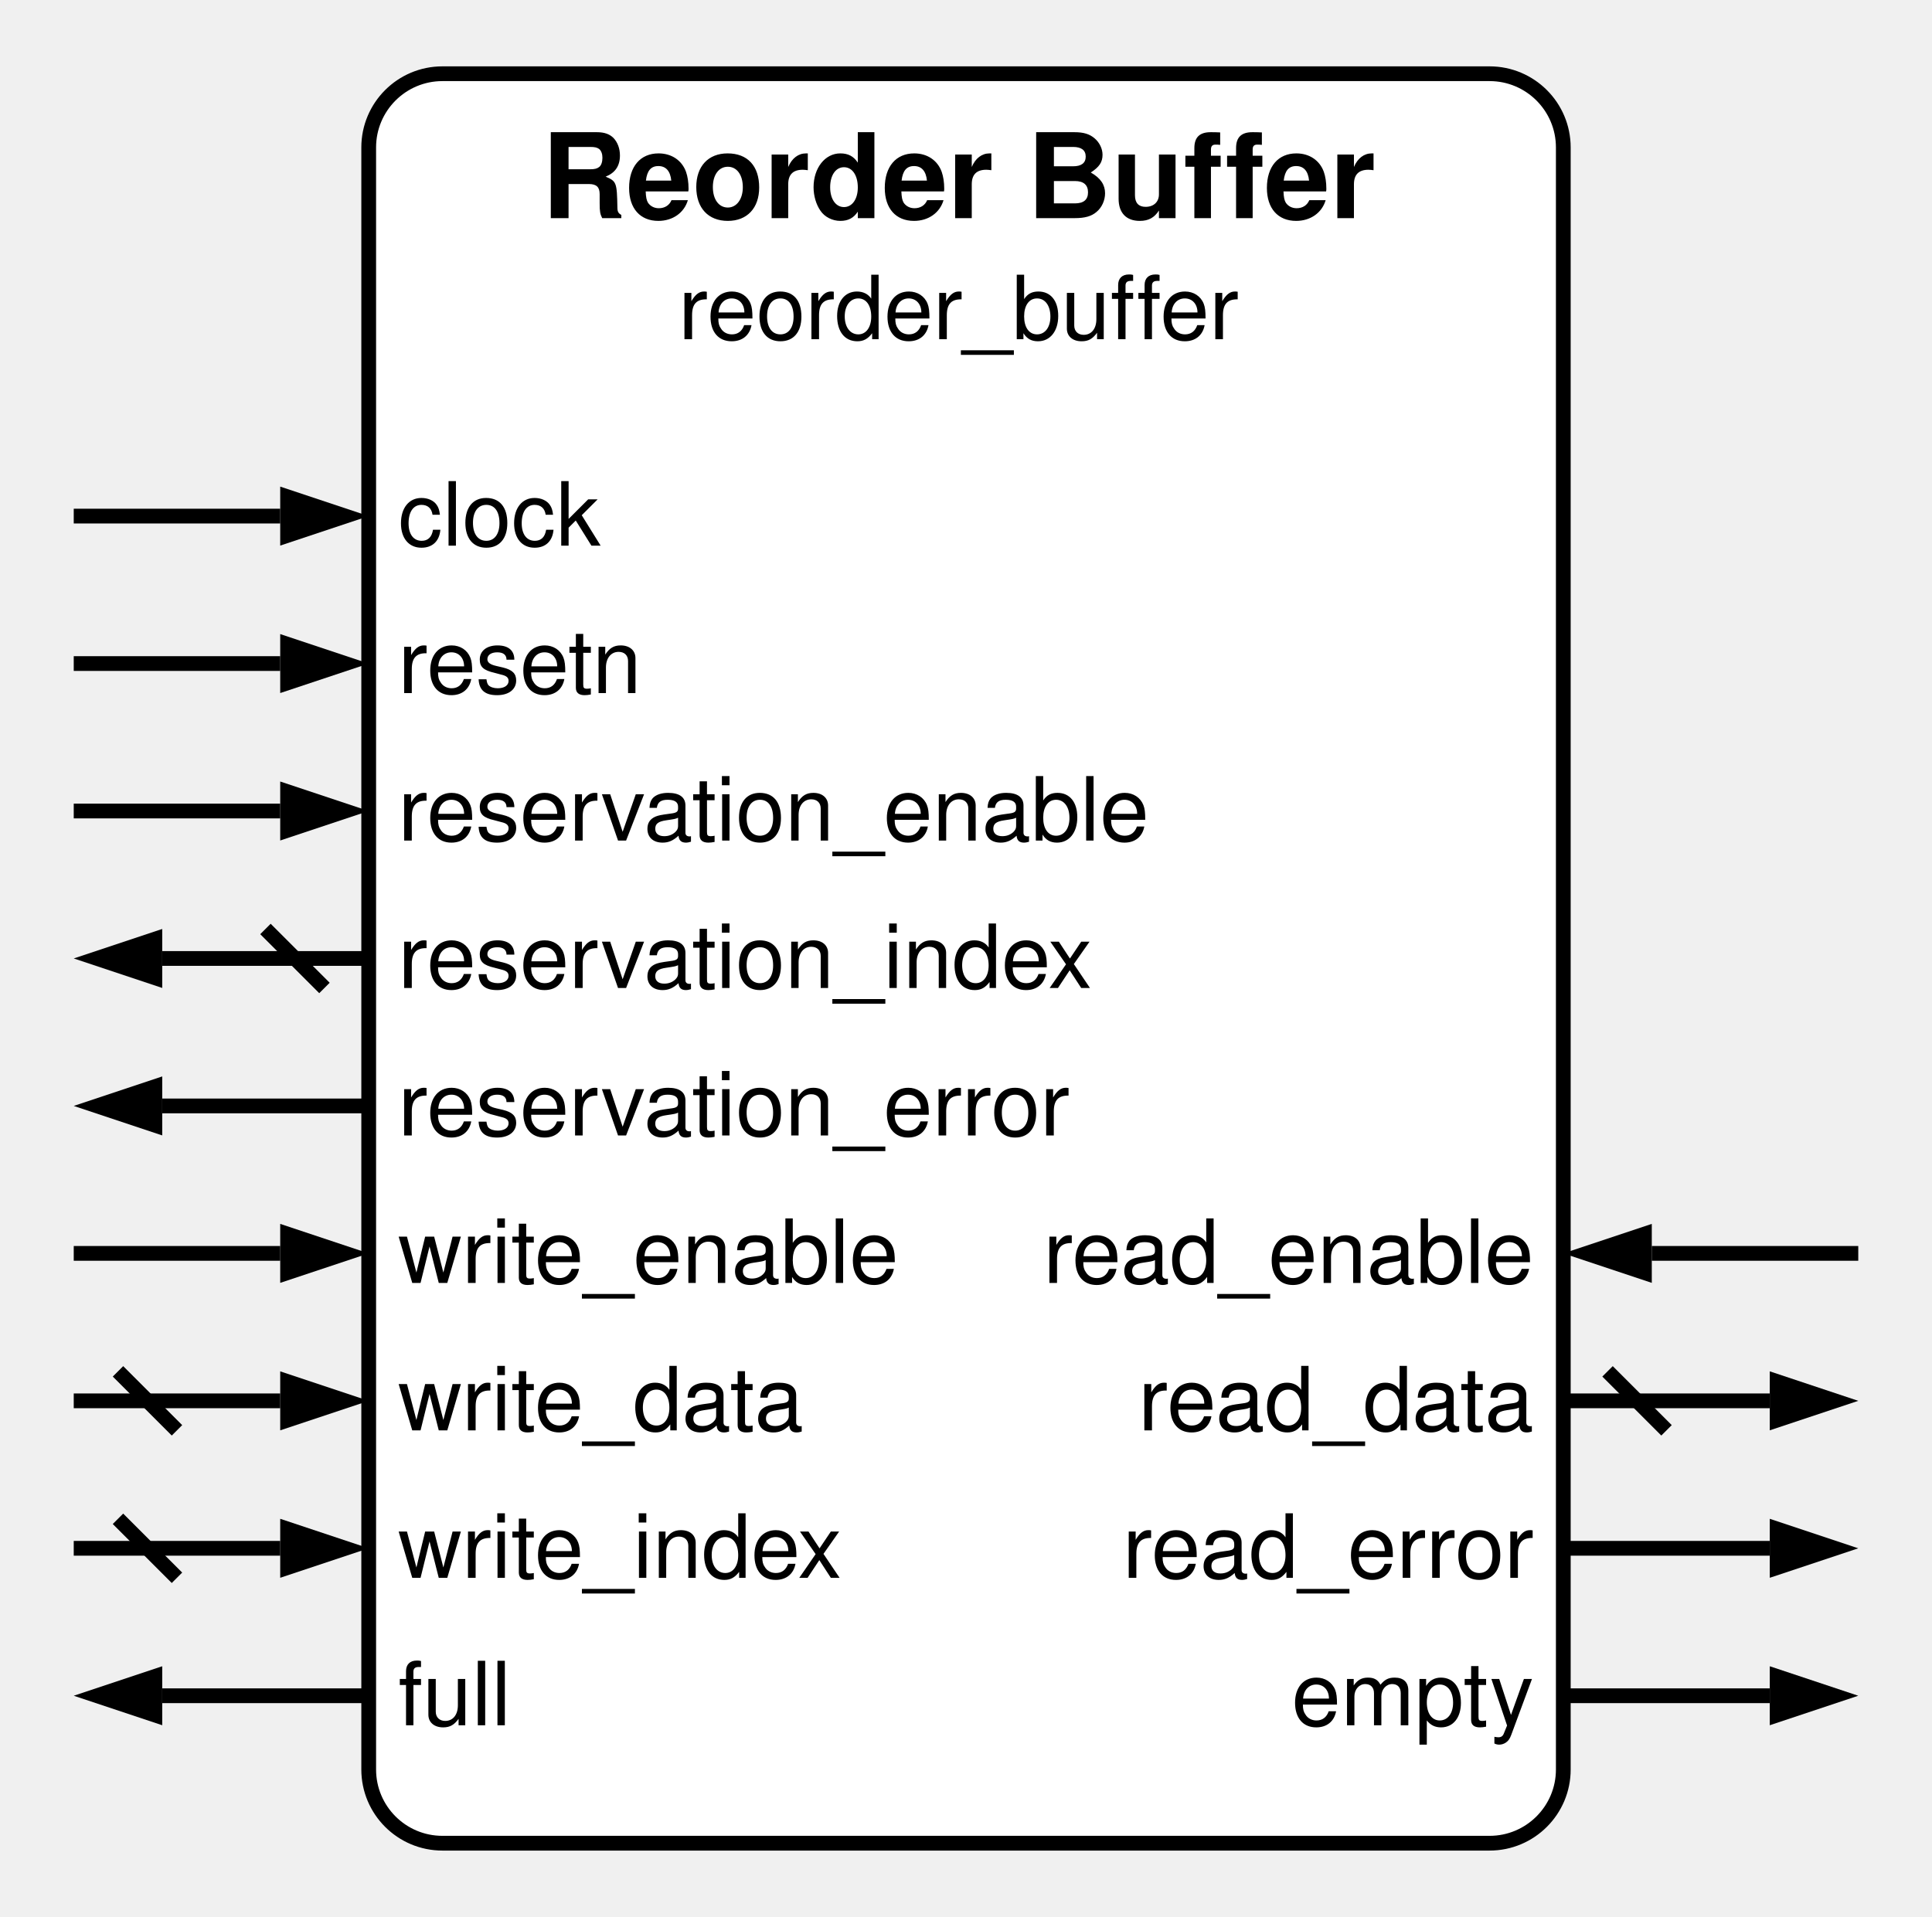
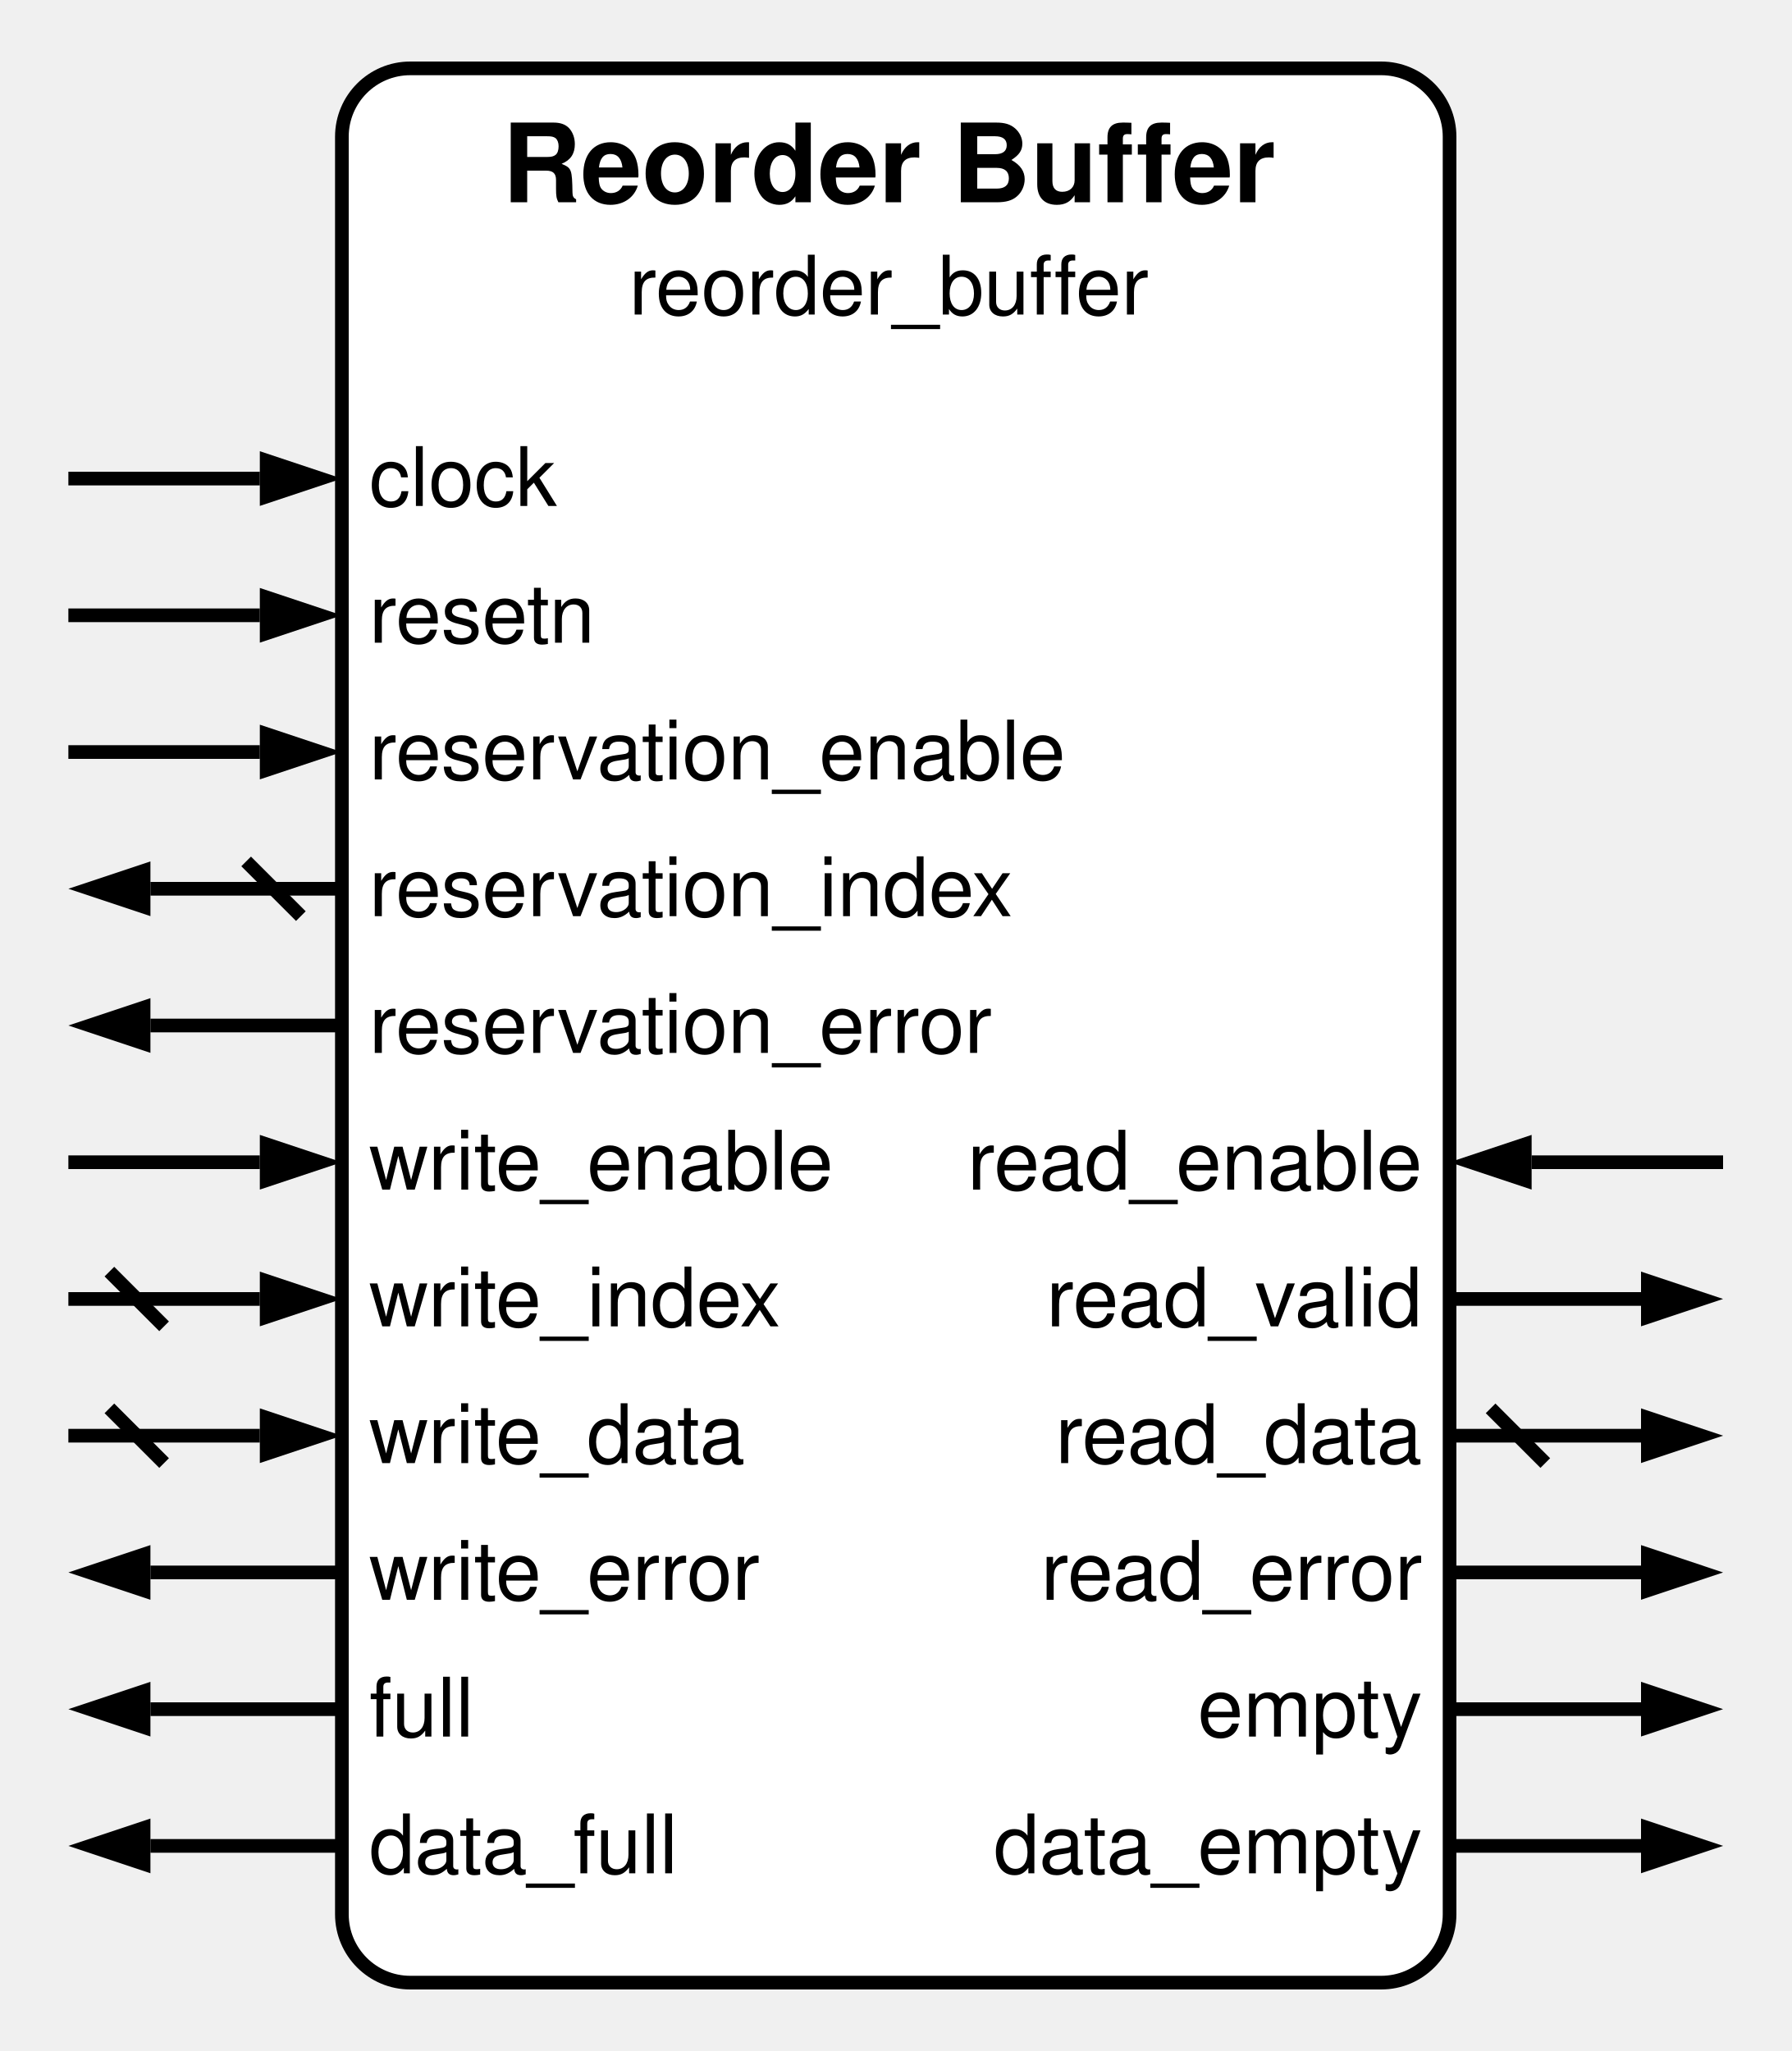
- <svg xmlns="http://www.w3.org/2000/svg" width="262" height="260" viewBox="0 0 131 130">
-   <rect x="25" y="5" width="81" height="120" fill="white" stroke="black" stroke-width="1" rx="5" />
+ <svg xmlns="http://www.w3.org/2000/svg" width="262" height="300" viewBox="0 0 131 150">
+   <rect x="25" y="5" width="81" height="140" fill="white" stroke="black" stroke-width="1" rx="5" />
  <text x="65" y="12" text-anchor="middle" dominant-baseline="middle" font-family="Helvetica" font-size="8" font-weight="bold" fill="black">Reorder Buffer</text>
  <text x="65" y="21" text-anchor="middle" dominant-baseline="middle" font-family="Helvetica" font-size="6" font-weight="regular" fill="black">reorder_buffer</text>
  <text x="27" y="35" text-anchor="start" dominant-baseline="middle" font-family="Helvetica" font-size="6" font-weight="regular" fill="black">clock</text>
  <line x1="19" y1="35" x2="5" y2="35" stroke="black" stroke-width="1" />
  <path d="M 25 35 l -6 +2.0 v -4 z" fill="black" />
  <text x="27" y="45" text-anchor="start" dominant-baseline="middle" font-family="Helvetica" font-size="6" font-weight="regular" fill="black">resetn</text>
  <line x1="19" y1="45" x2="5" y2="45" stroke="black" stroke-width="1" />
  <path d="M 25 45 l -6 +2.0 v -4 z" fill="black" />
  <text x="27" y="55" text-anchor="start" dominant-baseline="middle" font-family="Helvetica" font-size="6" font-weight="regular" fill="black">reservation_enable</text>
  <line x1="19" y1="55" x2="5" y2="55" stroke="black" stroke-width="1" />
  <path d="M 25 55 l -6 +2.0 v -4 z" fill="black" />
  <text x="27" y="65" text-anchor="start" dominant-baseline="middle" font-family="Helvetica" font-size="6" font-weight="regular" fill="black">reservation_index</text>
  <line x1="25" y1="65" x2="11" y2="65" stroke="black" stroke-width="1" />
  <path d="M 5 65 l +6 +2.0 v -4 z" fill="black" />
  <line x1="18" y1="63" x2="22" y2="67" stroke="black" stroke-width="1" />
  <text x="27" y="75" text-anchor="start" dominant-baseline="middle" font-family="Helvetica" font-size="6" font-weight="regular" fill="black">reservation_error</text>
  <line x1="25" y1="75" x2="11" y2="75" stroke="black" stroke-width="1" />
  <path d="M 5 75 l +6 +2.0 v -4 z" fill="black" />
  <text x="27" y="85" text-anchor="start" dominant-baseline="middle" font-family="Helvetica" font-size="6" font-weight="regular" fill="black">write_enable</text>
  <line x1="19" y1="85" x2="5" y2="85" stroke="black" stroke-width="1" />
  <path d="M 25 85 l -6 +2.0 v -4 z" fill="black" />
  <text x="104" y="85" text-anchor="end" dominant-baseline="middle" font-family="Helvetica" font-size="6" font-weight="regular" fill="black">read_enable</text>
  <line x1="112" y1="85" x2="126" y2="85" stroke="black" stroke-width="1" />
  <path d="M 106 85 l +6 +2.0 v -4 z" fill="black" />
-   <text x="27" y="95" text-anchor="start" dominant-baseline="middle" font-family="Helvetica" font-size="6" font-weight="regular" fill="black">write_data</text>
+   <text x="27" y="95" text-anchor="start" dominant-baseline="middle" font-family="Helvetica" font-size="6" font-weight="regular" fill="black">write_index</text>
  <line x1="19" y1="95" x2="5" y2="95" stroke="black" stroke-width="1" />
  <path d="M 25 95 l -6 +2.0 v -4 z" fill="black" />
  <line x1="8" y1="93" x2="12" y2="97" stroke="black" stroke-width="1" />
-   <text x="104" y="95" text-anchor="end" dominant-baseline="middle" font-family="Helvetica" font-size="6" font-weight="regular" fill="black">read_data</text>
+   <text x="104" y="95" text-anchor="end" dominant-baseline="middle" font-family="Helvetica" font-size="6" font-weight="regular" fill="black">read_valid</text>
  <line x1="106" y1="95" x2="120" y2="95" stroke="black" stroke-width="1" />
  <path d="M 126 95 l -6 +2.0 v -4 z" fill="black" />
-   <line x1="109" y1="93" x2="113" y2="97" stroke="black" stroke-width="1" />
-   <text x="27" y="105" text-anchor="start" dominant-baseline="middle" font-family="Helvetica" font-size="6" font-weight="regular" fill="black">write_index</text>
+   <text x="27" y="105" text-anchor="start" dominant-baseline="middle" font-family="Helvetica" font-size="6" font-weight="regular" fill="black">write_data</text>
  <line x1="19" y1="105" x2="5" y2="105" stroke="black" stroke-width="1" />
  <path d="M 25 105 l -6 +2.0 v -4 z" fill="black" />
  <line x1="8" y1="103" x2="12" y2="107" stroke="black" stroke-width="1" />
-   <text x="104" y="105" text-anchor="end" dominant-baseline="middle" font-family="Helvetica" font-size="6" font-weight="regular" fill="black">read_error</text>
+   <text x="104" y="105" text-anchor="end" dominant-baseline="middle" font-family="Helvetica" font-size="6" font-weight="regular" fill="black">read_data</text>
  <line x1="106" y1="105" x2="120" y2="105" stroke="black" stroke-width="1" />
  <path d="M 126 105 l -6 +2.0 v -4 z" fill="black" />
-   <text x="27" y="115" text-anchor="start" dominant-baseline="middle" font-family="Helvetica" font-size="6" font-weight="regular" fill="black">full</text>
+   <line x1="109" y1="103" x2="113" y2="107" stroke="black" stroke-width="1" />
+   <text x="27" y="115" text-anchor="start" dominant-baseline="middle" font-family="Helvetica" font-size="6" font-weight="regular" fill="black">write_error</text>
  <line x1="25" y1="115" x2="11" y2="115" stroke="black" stroke-width="1" />
  <path d="M 5 115 l +6 +2.0 v -4 z" fill="black" />
-   <text x="104" y="115" text-anchor="end" dominant-baseline="middle" font-family="Helvetica" font-size="6" font-weight="regular" fill="black">empty</text>
+   <text x="104" y="115" text-anchor="end" dominant-baseline="middle" font-family="Helvetica" font-size="6" font-weight="regular" fill="black">read_error</text>
  <line x1="106" y1="115" x2="120" y2="115" stroke="black" stroke-width="1" />
  <path d="M 126 115 l -6 +2.0 v -4 z" fill="black" />
+   <text x="27" y="125" text-anchor="start" dominant-baseline="middle" font-family="Helvetica" font-size="6" font-weight="regular" fill="black">full</text>
+   <line x1="25" y1="125" x2="11" y2="125" stroke="black" stroke-width="1" />
+   <path d="M 5 125 l +6 +2.0 v -4 z" fill="black" />
+   <text x="104" y="125" text-anchor="end" dominant-baseline="middle" font-family="Helvetica" font-size="6" font-weight="regular" fill="black">empty</text>
+   <line x1="106" y1="125" x2="120" y2="125" stroke="black" stroke-width="1" />
+   <path d="M 126 125 l -6 +2.0 v -4 z" fill="black" />
+   <text x="27" y="135" text-anchor="start" dominant-baseline="middle" font-family="Helvetica" font-size="6" font-weight="regular" fill="black">data_full</text>
+   <line x1="25" y1="135" x2="11" y2="135" stroke="black" stroke-width="1" />
+   <path d="M 5 135 l +6 +2.0 v -4 z" fill="black" />
+   <text x="104" y="135" text-anchor="end" dominant-baseline="middle" font-family="Helvetica" font-size="6" font-weight="regular" fill="black">data_empty</text>
+   <line x1="106" y1="135" x2="120" y2="135" stroke="black" stroke-width="1" />
+   <path d="M 126 135 l -6 +2.0 v -4 z" fill="black" />
  <style>
      @media (prefers-color-scheme: dark) {
        :root {
          filter: invert(100%) hue-rotate(180deg);
        }
      }
    </style>
</svg>
